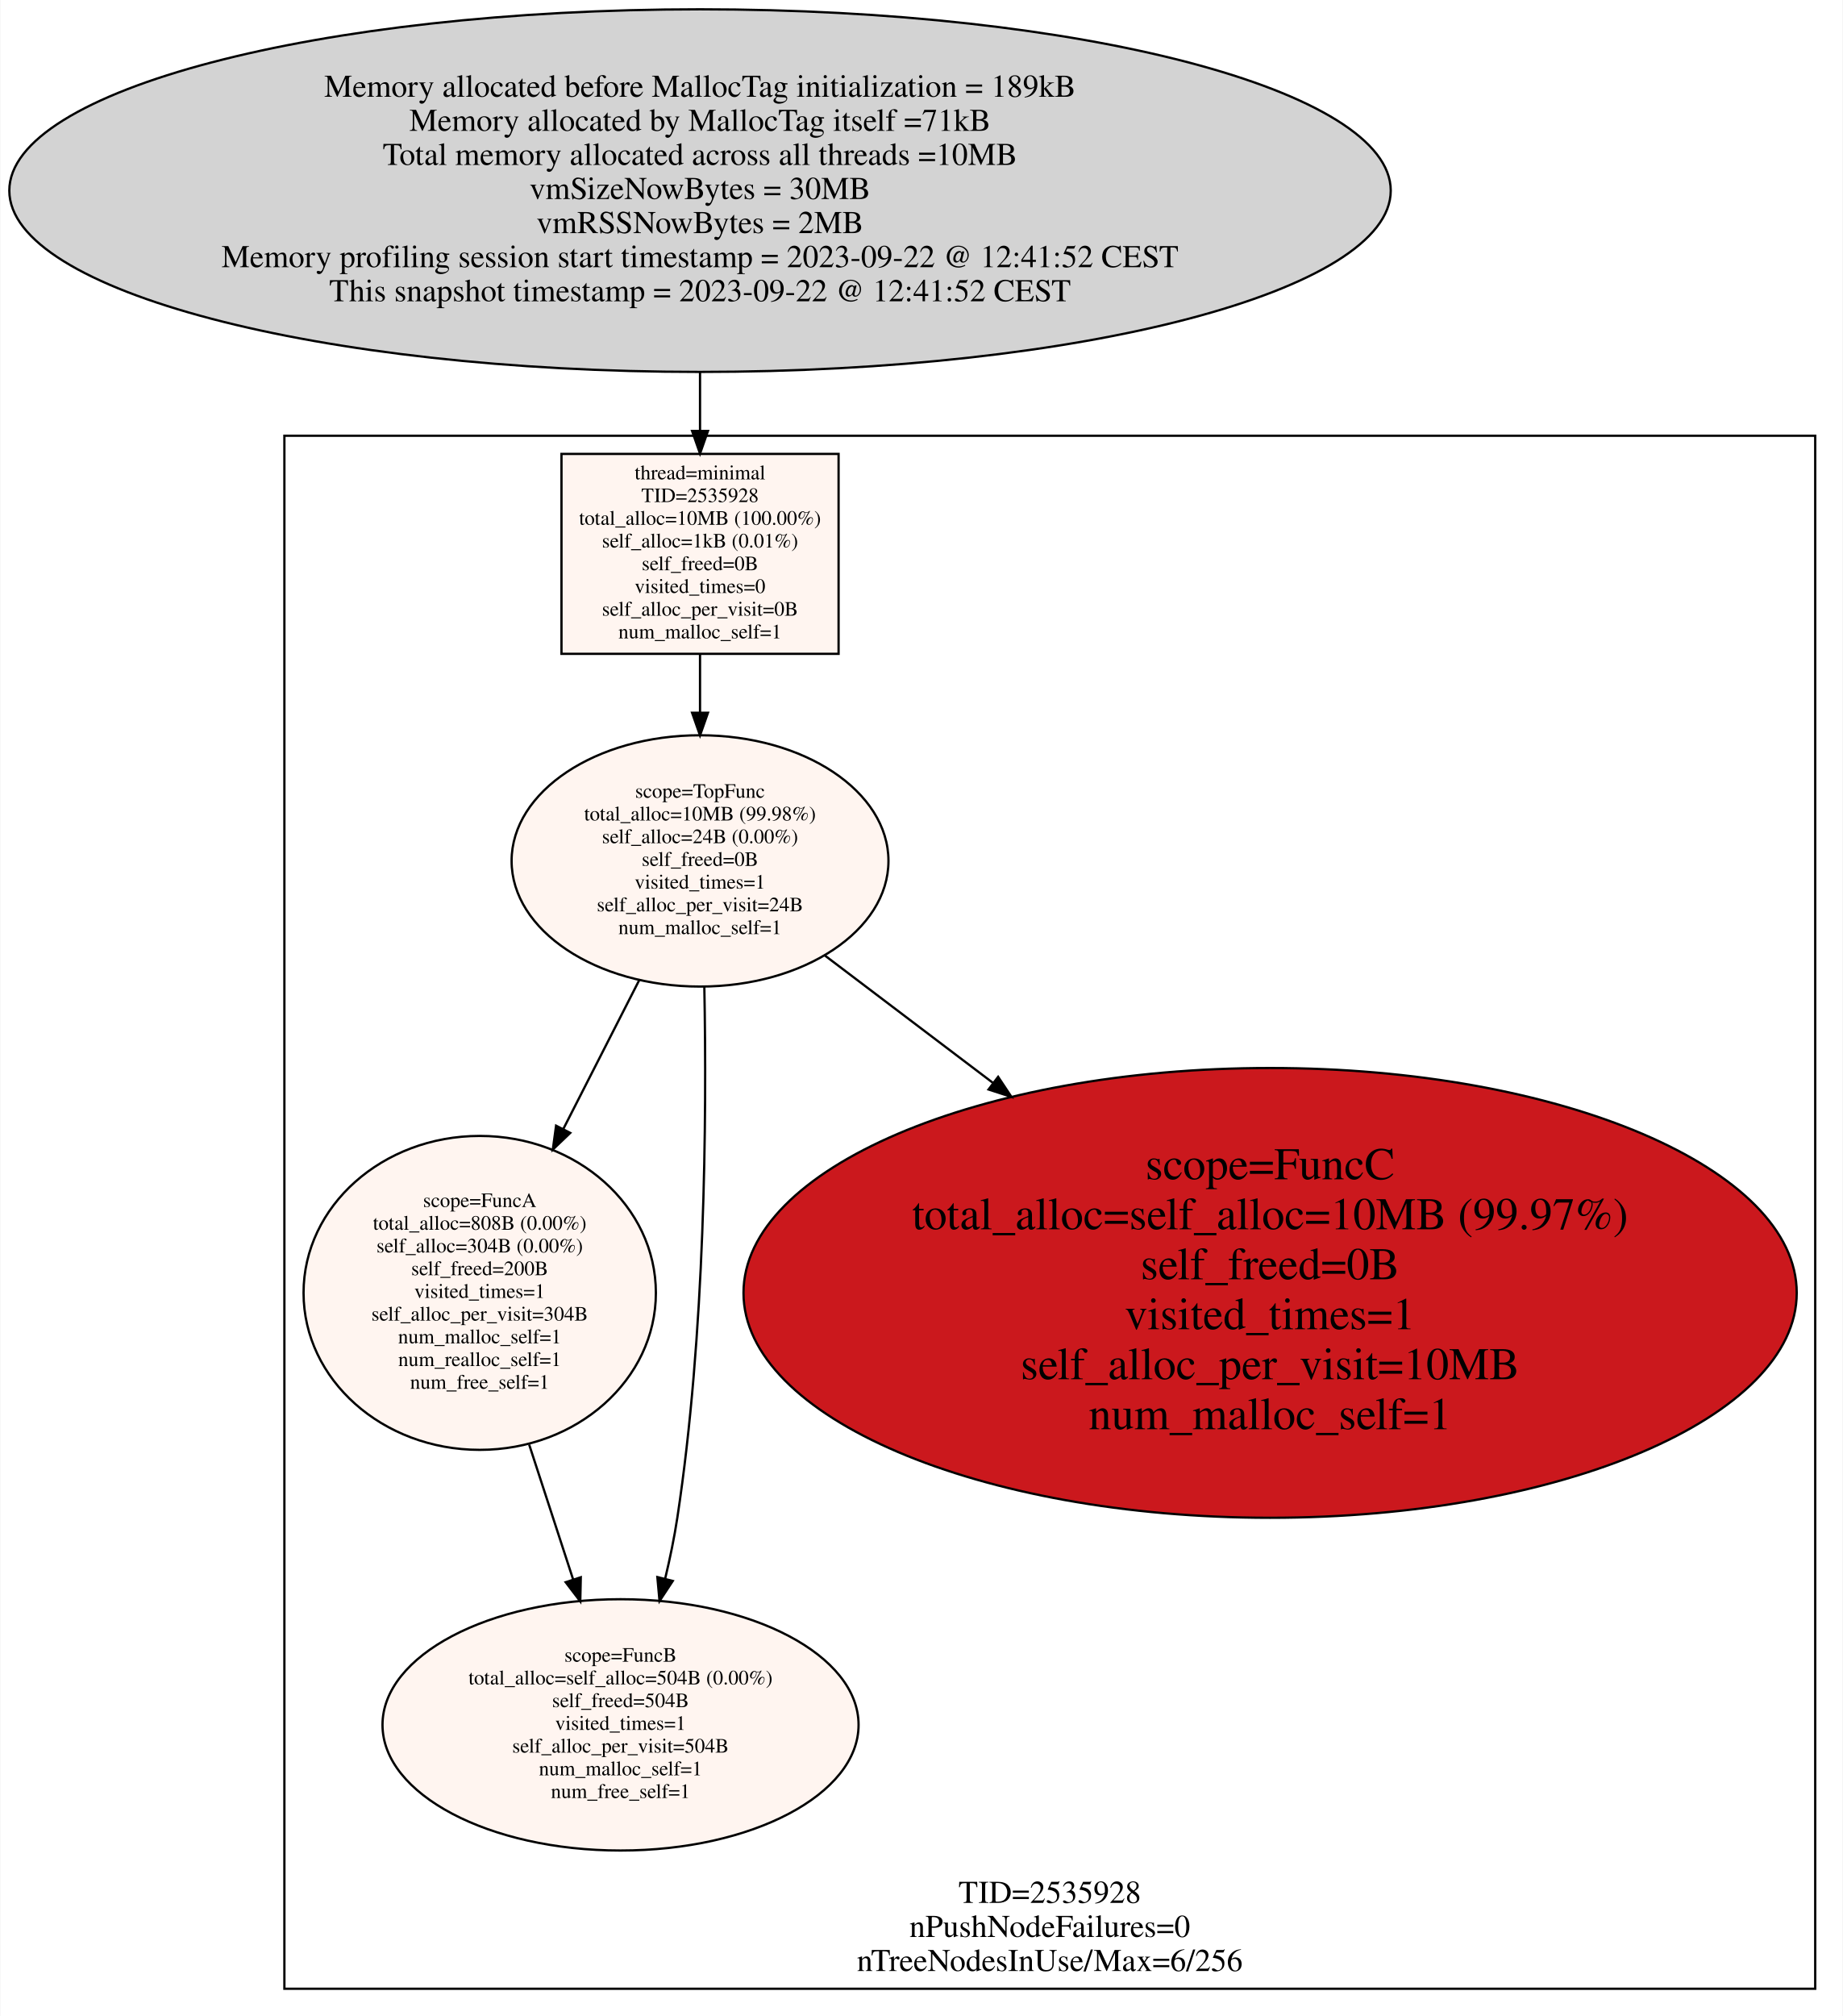
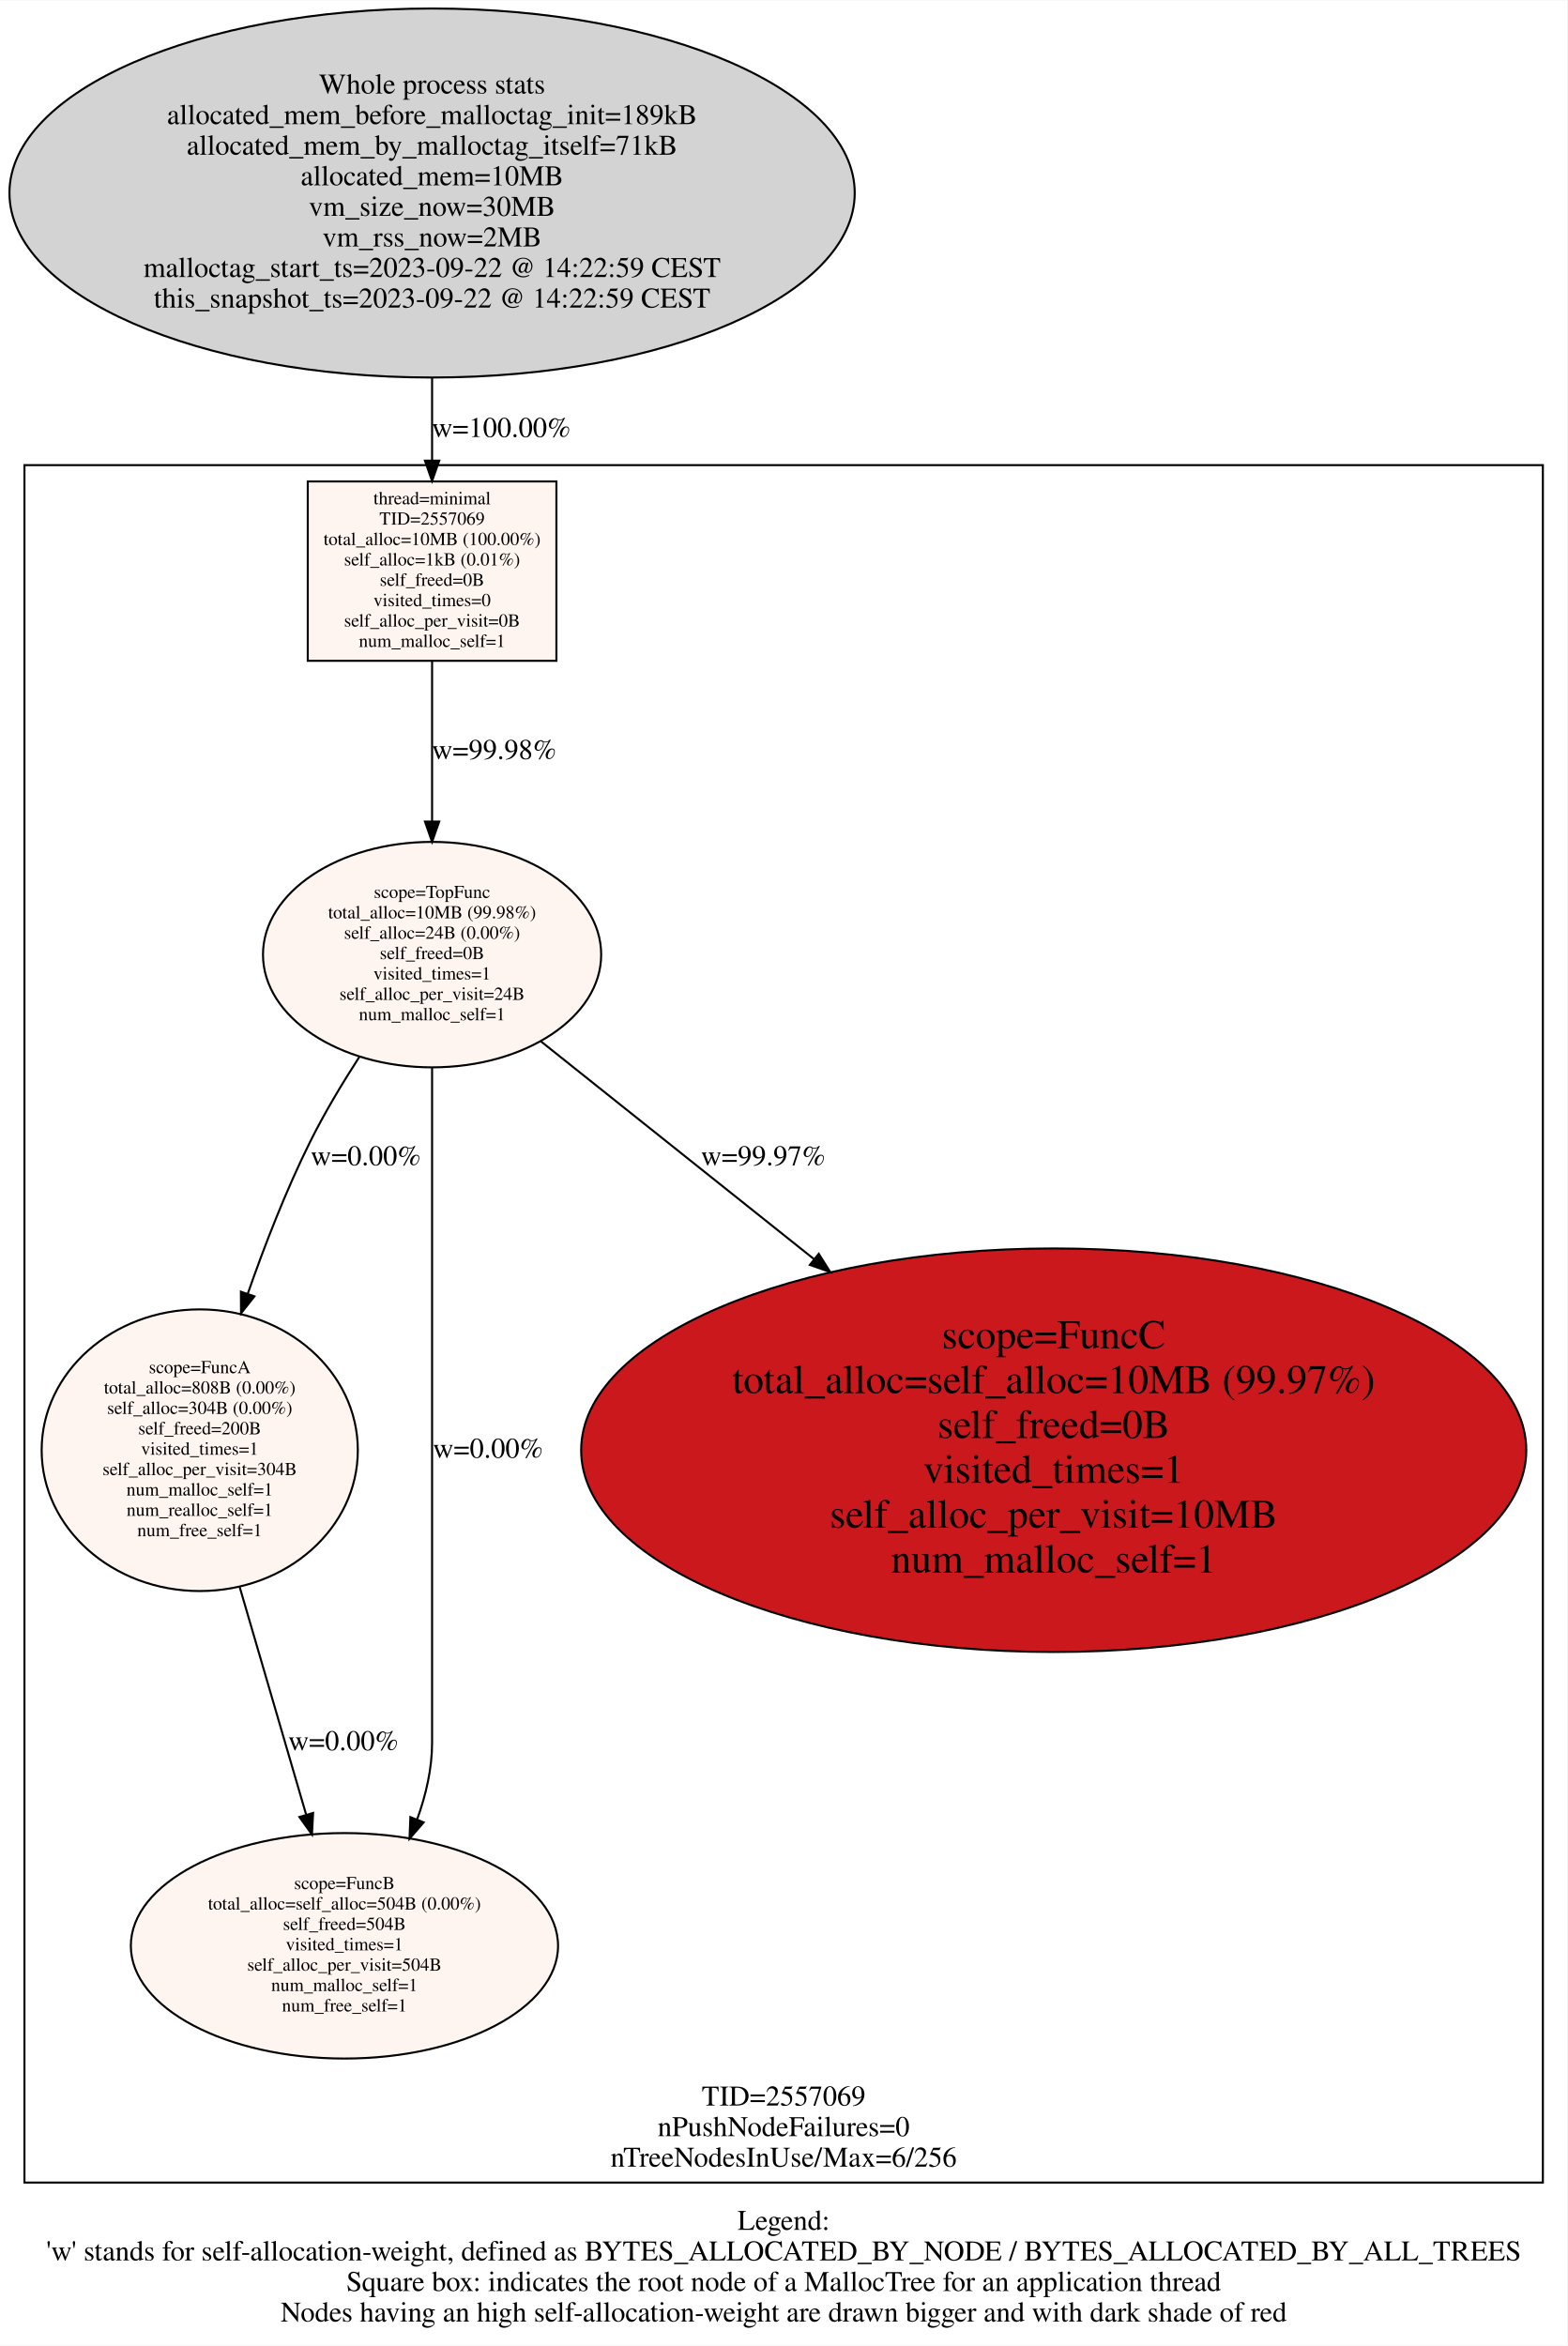
- <svg xmlns="http://www.w3.org/2000/svg" width="811pt" height="887pt" viewBox="0.00 0.00 811.06 887.41">
-   <g id="graph0" class="graph" transform="scale(1 1) rotate(0) translate(4 883.4133)">
-     <polygon fill="#ffffff" stroke="transparent" points="-4,4 -4,-883.413 807.056,-883.413 807.056,4 -4,4" />
+ <svg xmlns="http://www.w3.org/2000/svg" width="769pt" height="1151pt" viewBox="0.00 0.00 769.00 1150.63">
+   <g id="graph0" class="graph" transform="scale(1 1) rotate(0) translate(4 1146.627)">
+     <polygon fill="#ffffff" stroke="transparent" points="-4,4 -4,-1146.627 765,-1146.627 765,4 -4,4" />
+     <text text-anchor="middle" x="380.5" y="-52.8" font-family="Times,serif" font-size="14.00" fill="#000000">Legend:</text>
+     <text text-anchor="middle" x="380.5" y="-37.8" font-family="Times,serif" font-size="14.00" fill="#000000">'w' stands for self-allocation-weight, defined as BYTES_ALLOCATED_BY_NODE / BYTES_ALLOCATED_BY_ALL_TREES</text>
+     <text text-anchor="middle" x="380.5" y="-22.8" font-family="Times,serif" font-size="14.00" fill="#000000">Square box: indicates the root node of a MallocTree for an application thread</text>
+     <text text-anchor="middle" x="380.5" y="-7.8" font-family="Times,serif" font-size="14.00" fill="#000000">Nodes having an high self-allocation-weight are drawn bigger and with dark shade of red</text>
    <g id="clust1" class="cluster">
-       <polygon fill="none" stroke="#000000" points="121.056,-8 121.056,-691.607 795.056,-691.607 795.056,-8 121.056,-8" />
-       <text text-anchor="middle" x="458.056" y="-45.8" font-family="Times,serif" font-size="14.00" fill="#000000">TID=2535928</text>
-       <text text-anchor="middle" x="458.056" y="-30.8" font-family="Times,serif" font-size="14.00" fill="#000000">nPushNodeFailures=0</text>
-       <text text-anchor="middle" x="458.056" y="-15.8" font-family="Times,serif" font-size="14.00" fill="#000000">nTreeNodesInUse/Max=6/256</text>
+       <polygon fill="none" stroke="#000000" points="8,-76 8,-918.607 753,-918.607 753,-76 8,-76" />
+       <text text-anchor="middle" x="380.5" y="-113.8" font-family="Times,serif" font-size="14.00" fill="#000000">TID=2557069</text>
+       <text text-anchor="middle" x="380.5" y="-98.8" font-family="Times,serif" font-size="14.00" fill="#000000">nPushNodeFailures=0</text>
+       <text text-anchor="middle" x="380.5" y="-83.8" font-family="Times,serif" font-size="14.00" fill="#000000">nTreeNodesInUse/Max=6/256</text>
    </g>
    <g id="node1" class="node">
-       <ellipse fill="#d3d3d3" stroke="#000000" cx="304.056" cy="-799.51" rx="304.112" ry="79.806" />
-       <text text-anchor="middle" x="304.056" y="-840.81" font-family="Times,serif" font-size="14.00" fill="#000000">Memory allocated before MallocTag initialization = 189kB</text>
-       <text text-anchor="middle" x="304.056" y="-825.81" font-family="Times,serif" font-size="14.00" fill="#000000">Memory allocated by MallocTag itself =71kB</text>
-       <text text-anchor="middle" x="304.056" y="-810.81" font-family="Times,serif" font-size="14.00" fill="#000000">Total memory allocated across all threads =10MB</text>
-       <text text-anchor="middle" x="304.056" y="-795.81" font-family="Times,serif" font-size="14.00" fill="#000000">vmSizeNowBytes = 30MB</text>
-       <text text-anchor="middle" x="304.056" y="-780.81" font-family="Times,serif" font-size="14.00" fill="#000000">vmRSSNowBytes = 2MB</text>
-       <text text-anchor="middle" x="304.056" y="-765.81" font-family="Times,serif" font-size="14.00" fill="#000000">Memory profiling session start timestamp = 2023-09-22 @ 12:41:52 CEST</text>
-       <text text-anchor="middle" x="304.056" y="-750.81" font-family="Times,serif" font-size="14.00" fill="#000000">This snapshot timestamp = 2023-09-22 @ 12:41:52 CEST</text>
+       <ellipse fill="#d3d3d3" stroke="#000000" cx="208" cy="-1052.117" rx="207.365" ry="90.519" />
+       <text text-anchor="middle" x="208" y="-1100.917" font-family="Times,serif" font-size="14.00" fill="#000000">Whole process stats</text>
+       <text text-anchor="middle" x="208" y="-1085.917" font-family="Times,serif" font-size="14.00" fill="#000000">allocated_mem_before_malloctag_init=189kB</text>
+       <text text-anchor="middle" x="208" y="-1070.917" font-family="Times,serif" font-size="14.00" fill="#000000">allocated_mem_by_malloctag_itself=71kB</text>
+       <text text-anchor="middle" x="208" y="-1055.917" font-family="Times,serif" font-size="14.00" fill="#000000">allocated_mem=10MB</text>
+       <text text-anchor="middle" x="208" y="-1040.917" font-family="Times,serif" font-size="14.00" fill="#000000">vm_size_now=30MB</text>
+       <text text-anchor="middle" x="208" y="-1025.917" font-family="Times,serif" font-size="14.00" fill="#000000">vm_rss_now=2MB</text>
+       <text text-anchor="middle" x="208" y="-1010.917" font-family="Times,serif" font-size="14.00" fill="#000000">malloctag_start_ts=2023-09-22 @ 14:22:59 CEST</text>
+       <text text-anchor="middle" x="208" y="-995.917" font-family="Times,serif" font-size="14.00" fill="#000000">this_snapshot_ts=2023-09-22 @ 14:22:59 CEST</text>
    </g>
    <g id="node2" class="node">
-       <polygon fill="#fff5f0" stroke="#000000" points="365.056,-683.607 243.056,-683.607 243.056,-595.607 365.056,-595.607 365.056,-683.607" />
-       <text text-anchor="middle" x="304.056" y="-672.407" font-family="Times,serif" font-size="9.00" fill="#000000">thread=minimal</text>
-       <text text-anchor="middle" x="304.056" y="-662.407" font-family="Times,serif" font-size="9.00" fill="#000000">TID=2535928</text>
-       <text text-anchor="middle" x="304.056" y="-652.407" font-family="Times,serif" font-size="9.00" fill="#000000">total_alloc=10MB (100.00%)</text>
-       <text text-anchor="middle" x="304.056" y="-642.407" font-family="Times,serif" font-size="9.00" fill="#000000">self_alloc=1kB (0.01%)</text>
-       <text text-anchor="middle" x="304.056" y="-632.407" font-family="Times,serif" font-size="9.00" fill="#000000">self_freed=0B</text>
-       <text text-anchor="middle" x="304.056" y="-622.407" font-family="Times,serif" font-size="9.00" fill="#000000">visited_times=0</text>
-       <text text-anchor="middle" x="304.056" y="-612.407" font-family="Times,serif" font-size="9.00" fill="#000000">self_alloc_per_visit=0B</text>
-       <text text-anchor="middle" x="304.056" y="-602.407" font-family="Times,serif" font-size="9.00" fill="#000000">num_malloc_self=1</text>
+       <polygon fill="#fff5f0" stroke="#000000" points="269,-910.607 147,-910.607 147,-822.607 269,-822.607 269,-910.607" />
+       <text text-anchor="middle" x="208" y="-899.407" font-family="Times,serif" font-size="9.00" fill="#000000">thread=minimal</text>
+       <text text-anchor="middle" x="208" y="-889.407" font-family="Times,serif" font-size="9.00" fill="#000000">TID=2557069</text>
+       <text text-anchor="middle" x="208" y="-879.407" font-family="Times,serif" font-size="9.00" fill="#000000">total_alloc=10MB (100.00%)</text>
+       <text text-anchor="middle" x="208" y="-869.407" font-family="Times,serif" font-size="9.00" fill="#000000">self_alloc=1kB (0.01%)</text>
+       <text text-anchor="middle" x="208" y="-859.407" font-family="Times,serif" font-size="9.00" fill="#000000">self_freed=0B</text>
+       <text text-anchor="middle" x="208" y="-849.407" font-family="Times,serif" font-size="9.00" fill="#000000">visited_times=0</text>
+       <text text-anchor="middle" x="208" y="-839.407" font-family="Times,serif" font-size="9.00" fill="#000000">self_alloc_per_visit=0B</text>
+       <text text-anchor="middle" x="208" y="-829.407" font-family="Times,serif" font-size="9.00" fill="#000000">num_malloc_self=1</text>
    </g>
    <g id="edge6" class="edge">
-       <path fill="none" stroke="#000000" d="M304.056,-719.559C304.056,-710.885 304.056,-702.211 304.056,-693.945" />
-       <polygon fill="#000000" stroke="#000000" points="307.556,-693.725 304.056,-683.725 300.556,-693.725 307.556,-693.725" />
+       <path fill="none" stroke="#000000" d="M208,-961.536C208,-947.74 208,-933.88 208,-921.177" />
+       <polygon fill="#000000" stroke="#000000" points="211.5,-920.806 208,-910.806 204.5,-920.806 211.5,-920.806" />
+       <text text-anchor="middle" x="242" y="-932.407" font-family="Times,serif" font-size="14.00" fill="#000000">w=100.00%</text>
    </g>
    <g id="node3" class="node">
-       <ellipse fill="#fff5f0" stroke="#000000" cx="304.056" cy="-504.453" rx="82.964" ry="55.309" />
-       <text text-anchor="middle" x="304.056" y="-532.253" font-family="Times,serif" font-size="9.00" fill="#000000">scope=TopFunc</text>
-       <text text-anchor="middle" x="304.056" y="-522.253" font-family="Times,serif" font-size="9.00" fill="#000000">total_alloc=10MB (99.98%)</text>
-       <text text-anchor="middle" x="304.056" y="-512.253" font-family="Times,serif" font-size="9.00" fill="#000000">self_alloc=24B (0.00%)</text>
-       <text text-anchor="middle" x="304.056" y="-502.253" font-family="Times,serif" font-size="9.00" fill="#000000">self_freed=0B</text>
-       <text text-anchor="middle" x="304.056" y="-492.253" font-family="Times,serif" font-size="9.00" fill="#000000">visited_times=1</text>
-       <text text-anchor="middle" x="304.056" y="-482.253" font-family="Times,serif" font-size="9.00" fill="#000000">self_alloc_per_visit=24B</text>
-       <text text-anchor="middle" x="304.056" y="-472.253" font-family="Times,serif" font-size="9.00" fill="#000000">num_malloc_self=1</text>
+       <ellipse fill="#fff5f0" stroke="#000000" cx="208" cy="-678.453" rx="82.964" ry="55.309" />
+       <text text-anchor="middle" x="208" y="-706.253" font-family="Times,serif" font-size="9.00" fill="#000000">scope=TopFunc</text>
+       <text text-anchor="middle" x="208" y="-696.253" font-family="Times,serif" font-size="9.00" fill="#000000">total_alloc=10MB (99.98%)</text>
+       <text text-anchor="middle" x="208" y="-686.253" font-family="Times,serif" font-size="9.00" fill="#000000">self_alloc=24B (0.00%)</text>
+       <text text-anchor="middle" x="208" y="-676.253" font-family="Times,serif" font-size="9.00" fill="#000000">self_freed=0B</text>
+       <text text-anchor="middle" x="208" y="-666.253" font-family="Times,serif" font-size="9.00" fill="#000000">visited_times=1</text>
+       <text text-anchor="middle" x="208" y="-656.253" font-family="Times,serif" font-size="9.00" fill="#000000">self_alloc_per_visit=24B</text>
+       <text text-anchor="middle" x="208" y="-646.253" font-family="Times,serif" font-size="9.00" fill="#000000">num_malloc_self=1</text>
    </g>
    <g id="edge1" class="edge">
-       <path fill="none" stroke="#000000" d="M304.056,-595.353C304.056,-587.163 304.056,-578.453 304.056,-569.792" />
-       <polygon fill="#000000" stroke="#000000" points="307.556,-569.681 304.056,-559.681 300.556,-569.681 307.556,-569.681" />
+       <path fill="none" stroke="#000000" d="M208,-822.493C208,-799.096 208,-769.891 208,-743.906" />
+       <polygon fill="#000000" stroke="#000000" points="211.5,-743.749 208,-733.749 204.5,-743.749 211.5,-743.749" />
+       <text text-anchor="middle" x="238.5" y="-774.407" font-family="Times,serif" font-size="14.00" fill="#000000">w=99.98%</text>
    </g>
    <g id="node4" class="node">
-       <ellipse fill="#fff5f0" stroke="#000000" cx="207.056" cy="-314.304" rx="77.564" ry="69.094" />
-       <text text-anchor="middle" x="207.056" y="-352.104" font-family="Times,serif" font-size="9.00" fill="#000000">scope=FuncA</text>
-       <text text-anchor="middle" x="207.056" y="-342.104" font-family="Times,serif" font-size="9.00" fill="#000000">total_alloc=808B (0.00%)</text>
-       <text text-anchor="middle" x="207.056" y="-332.104" font-family="Times,serif" font-size="9.00" fill="#000000">self_alloc=304B (0.00%)</text>
-       <text text-anchor="middle" x="207.056" y="-322.104" font-family="Times,serif" font-size="9.00" fill="#000000">self_freed=200B</text>
-       <text text-anchor="middle" x="207.056" y="-312.104" font-family="Times,serif" font-size="9.00" fill="#000000">visited_times=1</text>
-       <text text-anchor="middle" x="207.056" y="-302.104" font-family="Times,serif" font-size="9.00" fill="#000000">self_alloc_per_visit=304B</text>
-       <text text-anchor="middle" x="207.056" y="-292.104" font-family="Times,serif" font-size="9.00" fill="#000000">num_malloc_self=1</text>
-       <text text-anchor="middle" x="207.056" y="-282.104" font-family="Times,serif" font-size="9.00" fill="#000000">num_realloc_self=1</text>
-       <text text-anchor="middle" x="207.056" y="-272.104" font-family="Times,serif" font-size="9.00" fill="#000000">num_free_self=1</text>
+       <ellipse fill="#fff5f0" stroke="#000000" cx="94" cy="-435.304" rx="77.564" ry="69.094" />
+       <text text-anchor="middle" x="94" y="-473.104" font-family="Times,serif" font-size="9.00" fill="#000000">scope=FuncA</text>
+       <text text-anchor="middle" x="94" y="-463.104" font-family="Times,serif" font-size="9.00" fill="#000000">total_alloc=808B (0.00%)</text>
+       <text text-anchor="middle" x="94" y="-453.104" font-family="Times,serif" font-size="9.00" fill="#000000">self_alloc=304B (0.00%)</text>
+       <text text-anchor="middle" x="94" y="-443.104" font-family="Times,serif" font-size="9.00" fill="#000000">self_freed=200B</text>
+       <text text-anchor="middle" x="94" y="-433.104" font-family="Times,serif" font-size="9.00" fill="#000000">visited_times=1</text>
+       <text text-anchor="middle" x="94" y="-423.104" font-family="Times,serif" font-size="9.00" fill="#000000">self_alloc_per_visit=304B</text>
+       <text text-anchor="middle" x="94" y="-413.104" font-family="Times,serif" font-size="9.00" fill="#000000">num_malloc_self=1</text>
+       <text text-anchor="middle" x="94" y="-403.104" font-family="Times,serif" font-size="9.00" fill="#000000">num_realloc_self=1</text>
+       <text text-anchor="middle" x="94" y="-393.104" font-family="Times,serif" font-size="9.00" fill="#000000">num_free_self=1</text>
    </g>
    <g id="edge2" class="edge">
-       <path fill="none" stroke="#000000" d="M277.293,-451.99C266.943,-431.701 254.928,-408.147 243.793,-386.319" />
-       <polygon fill="#000000" stroke="#000000" points="246.909,-384.726 239.247,-377.408 240.673,-387.906 246.909,-384.726" />
+       <path fill="none" stroke="#000000" d="M172.475,-628.528C163.821,-615.173 155.039,-600.495 148,-586.299 136.373,-562.847 126.002,-536.255 117.534,-511.992" />
+       <polygon fill="#000000" stroke="#000000" points="120.821,-510.788 114.263,-502.466 114.2,-513.061 120.821,-510.788" />
+       <text text-anchor="middle" x="175.5" y="-575.099" font-family="Times,serif" font-size="14.00" fill="#000000">w=0.00%</text>
    </g>
    <g id="node5" class="node">
-       <ellipse fill="#fff5f0" stroke="#000000" cx="269.056" cy="-124.154" rx="104.804" ry="55.309" />
-       <text text-anchor="middle" x="269.056" y="-151.954" font-family="Times,serif" font-size="9.00" fill="#000000">scope=FuncB</text>
-       <text text-anchor="middle" x="269.056" y="-141.954" font-family="Times,serif" font-size="9.00" fill="#000000">total_alloc=self_alloc=504B (0.00%)</text>
-       <text text-anchor="middle" x="269.056" y="-131.954" font-family="Times,serif" font-size="9.00" fill="#000000">self_freed=504B</text>
-       <text text-anchor="middle" x="269.056" y="-121.954" font-family="Times,serif" font-size="9.00" fill="#000000">visited_times=1</text>
-       <text text-anchor="middle" x="269.056" y="-111.954" font-family="Times,serif" font-size="9.00" fill="#000000">self_alloc_per_visit=504B</text>
-       <text text-anchor="middle" x="269.056" y="-101.954" font-family="Times,serif" font-size="9.00" fill="#000000">num_malloc_self=1</text>
-       <text text-anchor="middle" x="269.056" y="-91.954" font-family="Times,serif" font-size="9.00" fill="#000000">num_free_self=1</text>
+       <ellipse fill="#fff5f0" stroke="#000000" cx="165" cy="-192.154" rx="104.804" ry="55.309" />
+       <text text-anchor="middle" x="165" y="-219.954" font-family="Times,serif" font-size="9.00" fill="#000000">scope=FuncB</text>
+       <text text-anchor="middle" x="165" y="-209.954" font-family="Times,serif" font-size="9.00" fill="#000000">total_alloc=self_alloc=504B (0.00%)</text>
+       <text text-anchor="middle" x="165" y="-199.954" font-family="Times,serif" font-size="9.00" fill="#000000">self_freed=504B</text>
+       <text text-anchor="middle" x="165" y="-189.954" font-family="Times,serif" font-size="9.00" fill="#000000">visited_times=1</text>
+       <text text-anchor="middle" x="165" y="-179.954" font-family="Times,serif" font-size="9.00" fill="#000000">self_alloc_per_visit=504B</text>
+       <text text-anchor="middle" x="165" y="-169.954" font-family="Times,serif" font-size="9.00" fill="#000000">num_malloc_self=1</text>
+       <text text-anchor="middle" x="165" y="-159.954" font-family="Times,serif" font-size="9.00" fill="#000000">num_free_self=1</text>
    </g>
    <g id="edge3" class="edge">
-       <path fill="none" stroke="#000000" d="M305.946,-449.207C307.061,-390.755 306.344,-296 294.056,-215.309 292.728,-206.586 290.855,-197.507 288.724,-188.606" />
-       <polygon fill="#000000" stroke="#000000" points="292.056,-187.505 286.225,-178.659 285.267,-189.211 292.056,-187.505" />
+       <path fill="none" stroke="#000000" d="M208,-623.106C208,-608.682 208,-593.159 208,-578.799 208,-578.799 208,-578.799 208,-291.809 208,-279.171 205.048,-266.314 200.692,-254.222" />
+       <polygon fill="#000000" stroke="#000000" points="203.861,-252.717 196.926,-244.706 197.352,-255.293 203.861,-252.717" />
+       <text text-anchor="middle" x="235.5" y="-431.604" font-family="Times,serif" font-size="14.00" fill="#000000">w=0.00%</text>
    </g>
    <g id="node6" class="node">
-       <ellipse fill="#cb181d" stroke="#000000" cx="555.056" cy="-314.304" rx="231.862" ry="98.99" />
-       <text text-anchor="middle" x="555.056" y="-364.304" font-family="Times,serif" font-size="20.00" fill="#000000">scope=FuncC</text>
-       <text text-anchor="middle" x="555.056" y="-342.304" font-family="Times,serif" font-size="20.00" fill="#000000">total_alloc=self_alloc=10MB (99.97%)</text>
-       <text text-anchor="middle" x="555.056" y="-320.304" font-family="Times,serif" font-size="20.00" fill="#000000">self_freed=0B</text>
-       <text text-anchor="middle" x="555.056" y="-298.304" font-family="Times,serif" font-size="20.00" fill="#000000">visited_times=1</text>
-       <text text-anchor="middle" x="555.056" y="-276.304" font-family="Times,serif" font-size="20.00" fill="#000000">self_alloc_per_visit=10MB</text>
-       <text text-anchor="middle" x="555.056" y="-254.304" font-family="Times,serif" font-size="20.00" fill="#000000">num_malloc_self=1</text>
+       <ellipse fill="#cb181d" stroke="#000000" cx="513" cy="-435.304" rx="231.862" ry="98.99" />
+       <text text-anchor="middle" x="513" y="-485.304" font-family="Times,serif" font-size="20.00" fill="#000000">scope=FuncC</text>
+       <text text-anchor="middle" x="513" y="-463.304" font-family="Times,serif" font-size="20.00" fill="#000000">total_alloc=self_alloc=10MB (99.97%)</text>
+       <text text-anchor="middle" x="513" y="-441.304" font-family="Times,serif" font-size="20.00" fill="#000000">self_freed=0B</text>
+       <text text-anchor="middle" x="513" y="-419.304" font-family="Times,serif" font-size="20.00" fill="#000000">visited_times=1</text>
+       <text text-anchor="middle" x="513" y="-397.304" font-family="Times,serif" font-size="20.00" fill="#000000">self_alloc_per_visit=10MB</text>
+       <text text-anchor="middle" x="513" y="-375.304" font-family="Times,serif" font-size="20.00" fill="#000000">num_malloc_self=1</text>
    </g>
    <g id="edge4" class="edge">
-       <path fill="none" stroke="#000000" d="M358.829,-462.959C380.79,-446.322 407.042,-426.434 433.091,-406.7" />
-       <polygon fill="#000000" stroke="#000000" points="435.306,-409.413 441.163,-400.585 431.079,-403.834 435.306,-409.413" />
+       <path fill="none" stroke="#000000" d="M261.127,-636.1C298.154,-606.581 349.025,-566.026 395.36,-529.087" />
+       <polygon fill="#000000" stroke="#000000" points="397.715,-531.686 403.353,-522.716 393.351,-526.213 397.715,-531.686" />
+       <text text-anchor="middle" x="370.5" y="-575.099" font-family="Times,serif" font-size="14.00" fill="#000000">w=99.97%</text>
    </g>
    <g id="edge5" class="edge">
-       <path fill="none" stroke="#000000" d="M228.828,-247.531C235.126,-228.216 241.983,-207.185 248.222,-188.049" />
-       <polygon fill="#000000" stroke="#000000" points="251.554,-189.122 251.326,-178.53 244.899,-186.952 251.554,-189.122" />
+       <path fill="none" stroke="#000000" d="M113.589,-368.218C123.751,-333.419 136.105,-291.11 146.156,-256.689" />
+       <polygon fill="#000000" stroke="#000000" points="149.617,-257.321 149.061,-246.741 142.898,-255.359 149.617,-257.321" />
+       <text text-anchor="middle" x="164.5" y="-288.109" font-family="Times,serif" font-size="14.00" fill="#000000">w=0.00%</text>
    </g>
  </g>
</svg>
